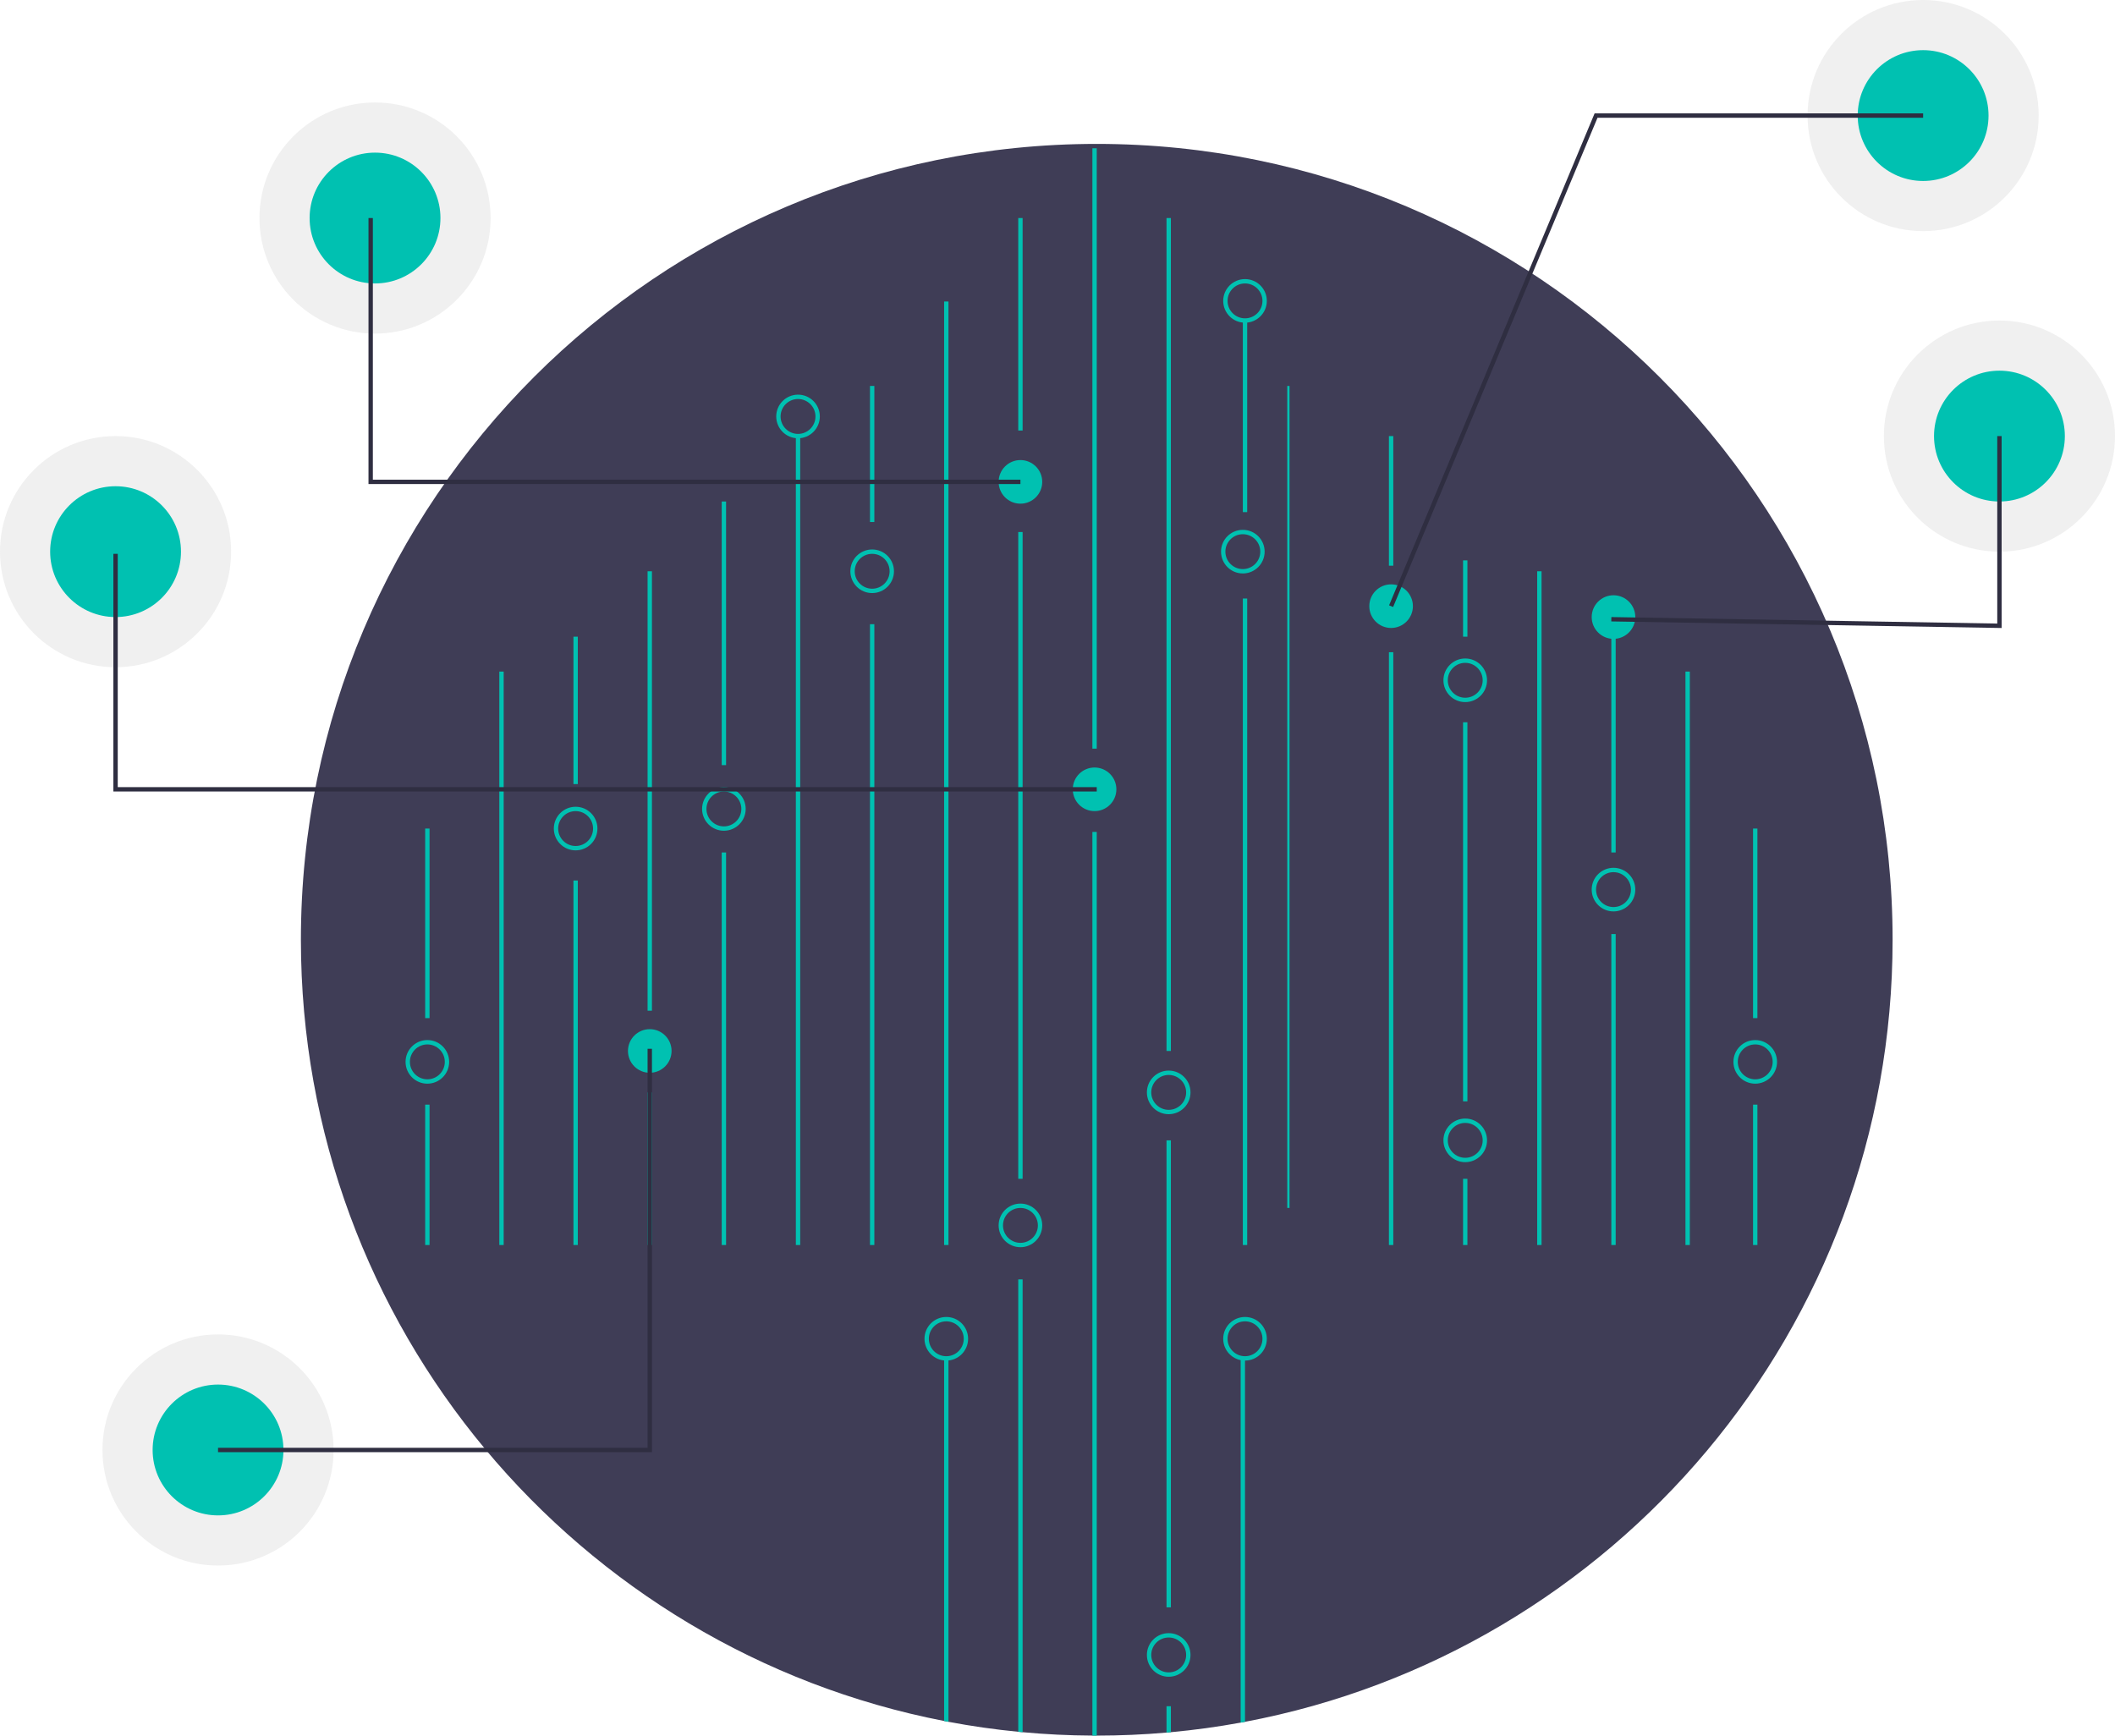
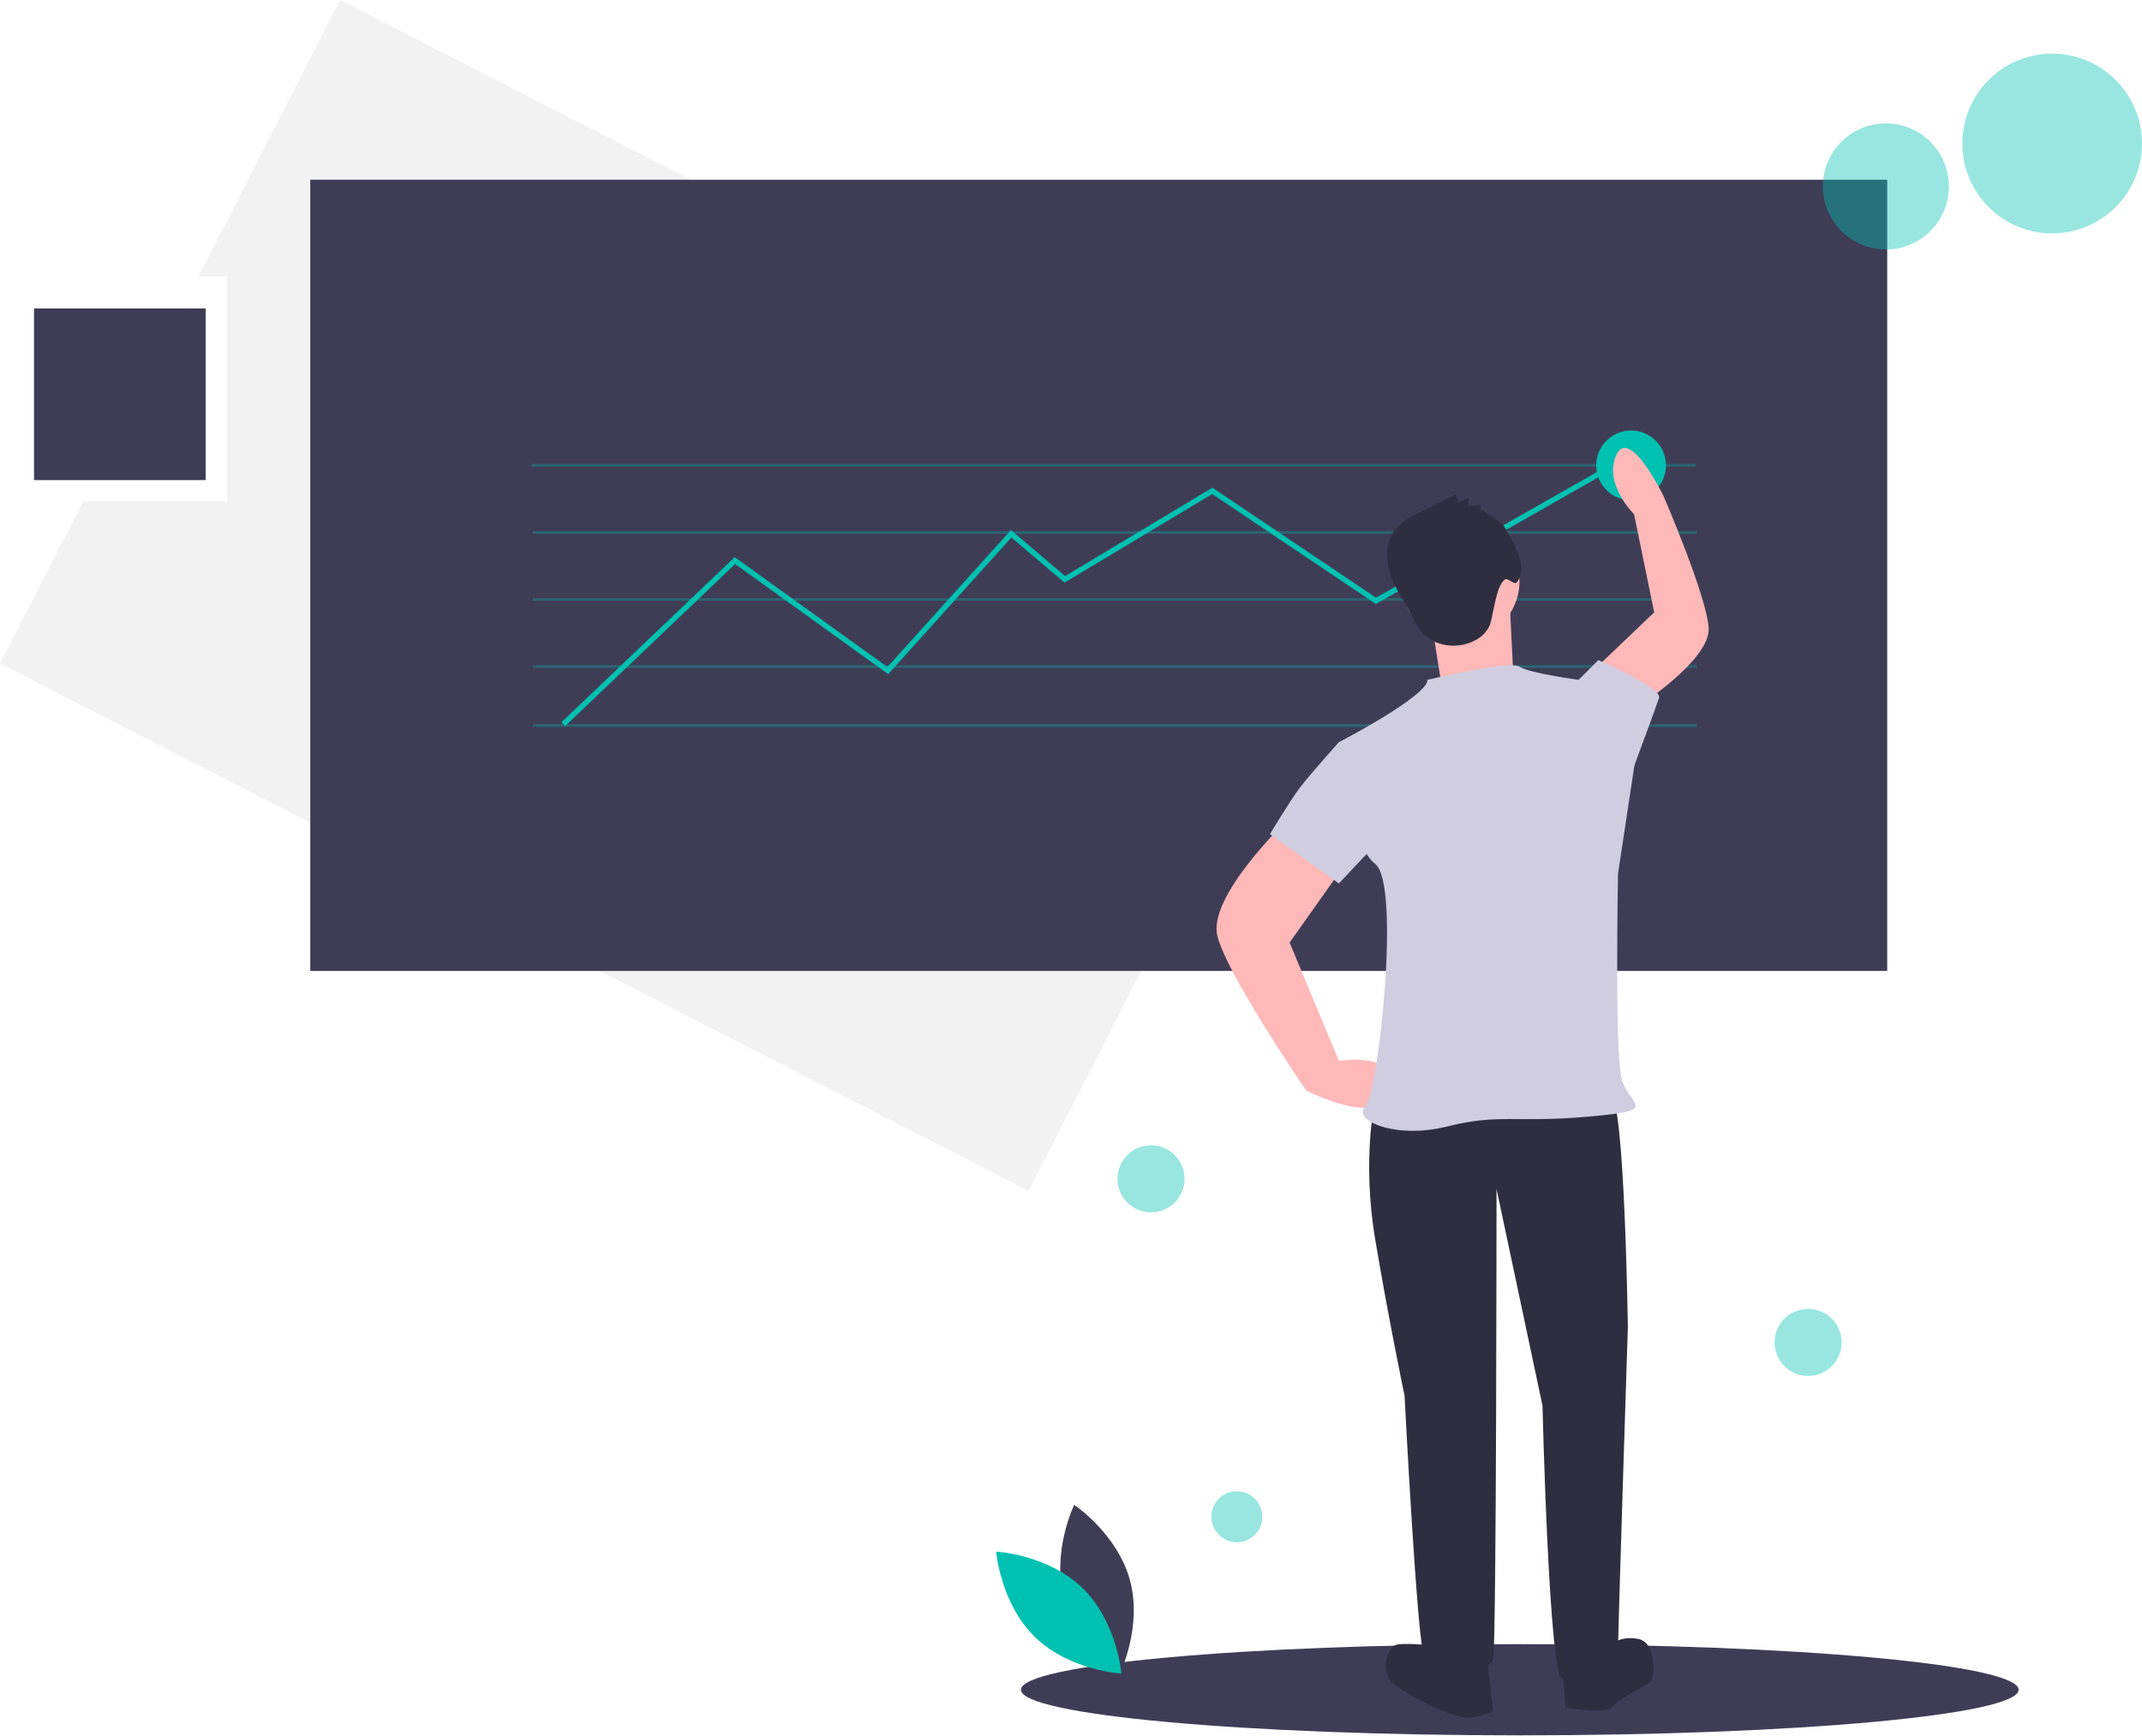
- <svg xmlns="http://www.w3.org/2000/svg" id="f4673761-b724-4a95-a095-d2125482816e" data-name="Layer 1" width="970" height="796" viewBox="0 0 970 796">
-   <circle cx="917" cy="200" r="53" fill="#ccc" opacity="0.3" />
-   <circle cx="917" cy="200" r="30" fill="#00c1b1" />
-   <circle cx="882" cy="53" r="53" fill="#ccc" opacity="0.3" />
-   <circle cx="882" cy="53" r="30" fill="#00c1b1" />
-   <circle cx="53" cy="253" r="53" fill="#ccc" opacity="0.3" />
-   <circle cx="53" cy="253" r="30" fill="#00c1b1" />
-   <circle cx="100" cy="665" r="53" fill="#ccc" opacity="0.3" />
-   <circle cx="100" cy="665" r="30" fill="#00c1b1" />
-   <circle cx="172" cy="100" r="53" fill="#ccc" opacity="0.3" />
-   <circle cx="172" cy="100" r="30" fill="#00c1b1" />
-   <path d="M983,483c0,178.34-127.91,326.81-297,358.67-.66.13-1.33.25-2,.37q-15.765,2.895-32,4.39c-.67.07-1.33.13-2,.18q-15.81,1.38-32,1.39c-.67,0-1.33,0-2-.01q-16.17-.075-32-1.56c-.67-.05-1.33-.12-2-.19q-16.215-1.575-32-4.57c-.67-.12-1.34-.25-2-.38C379.9,808.64,253,660.64,253,483c0-201.58,163.42-365,365-365S983,281.42,983,483Z" transform="translate(-115 -52)" fill="#3f3d56" />
-   <rect x="570" y="274.5" width="2" height="296.5" fill="#00c1b1" />
-   <rect x="570" y="147.402" width="2" height="87.472" fill="#00c1b1" />
-   <rect x="433" y="138.275" width="2" height="432.725" fill="#00c1b1" />
-   <rect x="467" y="100" width="2" height="97.457" fill="#00c1b1" />
-   <rect x="467" y="244" width="2" height="296.638" fill="#00c1b1" />
-   <path d="M584,638.75V846.43c-.67-.05-1.33-.12-2-.19V638.75Z" transform="translate(-115 -52)" fill="#00c1b1" />
-   <rect x="501" y="68" width="2" height="275.347" fill="#00c1b1" />
-   <path d="M618,433.52V848c-.67,0-1.33,0-2-.01V433.52Z" transform="translate(-115 -52)" fill="#00c1b1" />
-   <rect x="535" y="100" width="2" height="382" fill="#00c1b1" />
-   <rect x="535" y="523" width="2" height="214.173" fill="#00c1b1" />
-   <path d="M652,834.53v11.9c-.67.07-1.33.13-2,.18V834.53Z" transform="translate(-115 -52)" fill="#00c1b1" />
-   <path d="M686,675V841.67c-.66.13-1.33.25-2,.37V675Z" transform="translate(-115 -52)" fill="#00c1b1" />
-   <path d="M550,675V841.67c-.67-.12-1.34-.25-2-.38V675Z" transform="translate(-115 -52)" fill="#00c1b1" />
-   <rect x="399" y="177" width="2" height="62.41" fill="#00c1b1" />
-   <rect x="399" y="286.275" width="2" height="284.725" fill="#00c1b1" />
-   <rect x="365" y="200" width="2" height="371" fill="#00c1b1" />
-   <rect x="331" y="230" width="2" height="120.905" fill="#00c1b1" />
-   <rect x="331" y="390.968" width="2" height="180.032" fill="#00c1b1" />
-   <rect x="297" y="262" width="2" height="201.536" fill="#00c1b1" />
-   <rect x="297" y="501" width="2" height="70" fill="#00c1b1" />
-   <rect x="263" y="292" width="2" height="67.599" fill="#00c1b1" />
-   <rect x="263" y="403.819" width="2" height="167.181" fill="#00c1b1" />
-   <rect x="229" y="308" width="2" height="263" fill="#00c1b1" />
-   <rect x="195" y="380" width="2" height="86.937" fill="#00c1b1" />
-   <rect x="195" y="506.622" width="2" height="64.378" fill="#00c1b1" />
-   <rect x="590.375" y="177" width="1.037" height="377" fill="#00c1b1" />
-   <rect x="637" y="200" width="2" height="59.441" fill="#00c1b1" />
-   <rect x="637" y="299.126" width="2" height="271.874" fill="#00c1b1" />
-   <rect x="671" y="257" width="2" height="35" fill="#00c1b1" />
-   <rect x="671" y="331.252" width="2" height="173.858" fill="#00c1b1" />
-   <rect x="671" y="540.638" width="2" height="30.362" fill="#00c1b1" />
-   <rect x="705" y="262" width="2" height="309" fill="#00c1b1" />
-   <rect x="739" y="292" width="2" height="98.968" fill="#00c1b1" />
-   <rect x="739" y="428.386" width="2" height="142.614" fill="#00c1b1" />
-   <rect x="773" y="308" width="2" height="263" fill="#00c1b1" />
-   <path d="M549,676a10,10,0,1,1,10-10A10.012,10.012,0,0,1,549,676Zm0-18a8,8,0,1,0,8,8A8.009,8.009,0,0,0,549,658Z" transform="translate(-115 -52)" fill="#00c1b1" />
-   <path d="M583,624a10,10,0,1,1,10-10A10.012,10.012,0,0,1,583,624Zm0-18a8,8,0,1,0,8,8A8.009,8.009,0,0,0,583,606Z" transform="translate(-115 -52)" fill="#00c1b1" />
-   <path d="M686,676a10,10,0,1,1,10-10A10.012,10.012,0,0,1,686,676Zm0-18a8,8,0,1,0,8,8A8.009,8.009,0,0,0,686,658Z" transform="translate(-115 -52)" fill="#00c1b1" />
-   <path d="M651,801a10,10,0,1,0,10,10A10.016,10.016,0,0,0,651,801Zm0,18a8,8,0,1,1,8-8A8.011,8.011,0,0,1,651,819Z" transform="translate(-115 -52)" fill="#00c1b1" />
-   <path d="M651,563a10,10,0,1,1,10-10A10.012,10.012,0,0,1,651,563Zm0-18a8,8,0,1,0,8,8A8.009,8.009,0,0,0,651,545Z" transform="translate(-115 -52)" fill="#00c1b1" />
-   <path d="M617,424a10,10,0,1,1,10-10A10.011,10.011,0,0,1,617,424Z" transform="translate(-115 -52)" fill="#00c1b1" />
-   <path d="M685,315a10,10,0,1,1,10-10A10.011,10.011,0,0,1,685,315Zm0-18a8,8,0,1,0,8,8A8.009,8.009,0,0,0,685,297Z" transform="translate(-115 -52)" fill="#00c1b1" />
-   <path d="M447,433a10,10,0,1,1,10-10A10.011,10.011,0,0,1,447,433Zm0-18a8,8,0,1,0,8,8A8.009,8.009,0,0,0,447,415Z" transform="translate(-115 -52)" fill="#00c1b1" />
-   <path d="M379,442a10,10,0,1,1,10-10A10.011,10.011,0,0,1,379,442Zm0-18a8,8,0,1,0,8,8A8.009,8.009,0,0,0,379,424Z" transform="translate(-115 -52)" fill="#00c1b1" />
-   <path d="M413,544a10,10,0,1,1,10-10A10.011,10.011,0,0,1,413,544Z" transform="translate(-115 -52)" fill="#00c1b1" />
-   <path d="M686,200a10,10,0,1,1,10-10A10.011,10.011,0,0,1,686,200Zm0-18a8,8,0,1,0,8,8A8.009,8.009,0,0,0,686,182Z" transform="translate(-115 -52)" fill="#00c1b1" />
-   <path d="M515,324a10,10,0,1,1,10-10A10.011,10.011,0,0,1,515,324Zm0-18a8,8,0,1,0,8,8A8.009,8.009,0,0,0,515,306Z" transform="translate(-115 -52)" fill="#00c1b1" />
-   <path d="M481,253a10,10,0,1,1,10-10A10.011,10.011,0,0,1,481,253Zm0-18a8,8,0,1,0,8,8A8.009,8.009,0,0,0,481,235Z" transform="translate(-115 -52)" fill="#00c1b1" />
-   <path d="M311,549a10,10,0,1,1,10-10A10.012,10.012,0,0,1,311,549Zm0-18a8,8,0,1,0,8,8A8.009,8.009,0,0,0,311,531Z" transform="translate(-115 -52)" fill="#00c1b1" />
-   <rect x="804" y="380" width="2" height="86.937" fill="#00c1b1" />
-   <rect x="804" y="506.622" width="2" height="64.378" fill="#00c1b1" />
-   <path d="M920,549a10,10,0,1,1,10-10A10.012,10.012,0,0,1,920,549Zm0-18a8,8,0,1,0,8,8A8.009,8.009,0,0,0,920,531Z" transform="translate(-115 -52)" fill="#00c1b1" />
-   <path d="M855,470a10,10,0,1,1,10-10A10.011,10.011,0,0,1,855,470Zm0-18a8,8,0,1,0,8,8A8.009,8.009,0,0,0,855,452Z" transform="translate(-115 -52)" fill="#00c1b1" />
-   <path d="M787,585a10,10,0,1,1,10-10A10.012,10.012,0,0,1,787,585Zm0-18a8,8,0,1,0,8,8A8.009,8.009,0,0,0,787,567Z" transform="translate(-115 -52)" fill="#00c1b1" />
-   <path d="M583,283a10,10,0,1,1,10-10A10.011,10.011,0,0,1,583,283Z" transform="translate(-115 -52)" fill="#00c1b1" />
-   <path d="M787,374a10,10,0,1,1,10-10A10.011,10.011,0,0,1,787,374Zm0-18a8,8,0,1,0,8,8A8.009,8.009,0,0,0,787,356Z" transform="translate(-115 -52)" fill="#00c1b1" />
-   <path d="M855,345a10,10,0,1,1,10-10A10.011,10.011,0,0,1,855,345Z" transform="translate(-115 -52)" fill="#00c1b1" />
-   <path d="M753,340a10,10,0,1,1,10-10A10.011,10.011,0,0,1,753,340Z" transform="translate(-115 -52)" fill="#00c1b1" />
-   <polygon points="918 288.017 738.983 285 739.017 283 916 285.983 916 200 918 200 918 288.017" fill="#2f2e41" />
-   <polygon points="638.923 278.386 637.077 277.614 731.334 52 882 52 882 54 732.666 54 638.923 278.386" fill="#2f2e41" />
-   <polygon points="503 363 52 363 52 254 54 254 54 361 503 361 503 363" fill="#2f2e41" />
-   <polygon points="468 222 169 222 169 100 171 100 171 220 468 220 468 222" fill="#2f2e41" />
-   <polygon points="299 666 100 666 100 664 297 664 297 481 299 481 299 666" fill="#2f2e41" />
+ <svg xmlns="http://www.w3.org/2000/svg" id="bca70d0a-57dd-451b-a82c-bb6927f27458" data-name="Layer 1" width="798.681" height="647.009" viewBox="0 0 798.681 647.009">
+   <polygon points="126.832 0 74.02 103.009 84.681 103.009 84.681 187.009 30.953 187.009 0 247.381 383.53 444.017 510.363 196.636 126.832 0" fill="#f2f2f2" />
+   <rect x="115.681" y="67.009" width="588" height="295" fill="#3f3d56" />
+   <rect x="198.181" y="173.009" width="434" height="1" fill="#00c1b1" opacity="0.3" />
+   <rect x="198.681" y="198.009" width="434" height="1" fill="#00c1b1" opacity="0.3" />
+   <rect x="198.681" y="248.009" width="434" height="1" fill="#00c1b1" opacity="0.3" />
+   <rect x="198.681" y="270.009" width="434" height="1" fill="#00c1b1" opacity="0.3" />
+   <rect x="198.681" y="223.009" width="434" height="1" fill="#00c1b1" opacity="0.3" />
+   <ellipse cx="566.681" cy="630.009" rx="186" ry="17" fill="#3f3d56" />
+   <polygon points="210.722 270.733 209.342 269.285 273.943 207.712 330.889 248.674 376.94 197.618 397.133 214.782 452.062 181.824 513.076 222.833 608.837 168.364 609.825 170.102 512.988 225.184 452.002 184.193 396.931 217.235 377.124 200.399 331.175 251.343 274.121 210.305 210.722 270.733" fill="#00c1b1" />
+   <path d="M597.416,722.342c4.7,17.374,20.798,28.134,20.798,28.134s8.478-17.409,3.778-34.782-20.798-28.134-20.798-28.134S592.716,704.968,597.416,722.342Z" transform="translate(-200.6594 -126.4957)" fill="#3f3d56" />
+   <path d="M604.322,718.608c12.897,12.554,14.472,31.854,14.472,31.854s-19.335-1.056-32.231-13.61-14.472-31.854-14.472-31.854S591.426,706.054,604.322,718.608Z" transform="translate(-200.6594 -126.4957)" fill="#00c1b1" />
+   <circle cx="765.181" cy="53.509" r="33.5" fill="#00c1b1" opacity="0.4" />
+   <circle cx="703.181" cy="69.509" r="23.5" fill="#00c1b1" opacity="0.4" />
+   <circle cx="674.181" cy="500.509" r="12.5" fill="#00c1b1" opacity="0.4" />
+   <circle cx="461.181" cy="565.509" r="9.5" fill="#00c1b1" opacity="0.4" />
+   <circle cx="429.181" cy="439.509" r="12.5" fill="#00c1b1" opacity="0.4" />
+   <circle cx="608.181" cy="173.509" r="13" fill="#00c1b1" />
+   <path d="M724.373,535.47l-11.021,1.224s-4.898,22.041,0,51.429,11.021,58.776,11.021,58.776,4.898,95.511,7.347,96.736,24.49,8.572,25.715,1.224,1.224-175.104,1.224-175.104l17.143,80.817s2.449,101.634,7.347,101.634,20.817-1.224,20.817-9.796,3.674-121.226,3.674-121.226-1.224-83.266-6.123-85.715S724.373,535.47,724.373,535.47Z" transform="translate(-200.6594 -126.4957)" fill="#2f2e41" />
+   <path d="M734.169,739.962s-11.021-1.224-13.47,0-6.122,9.796,0,14.694,22.041,12.245,26.939,12.245a25.331,25.331,0,0,0,9.796-2.449l-2.449-20.817Z" transform="translate(-200.6594 -126.4957)" fill="#2f2e41" />
+   <path d="M783.149,746.084l1.224,17.143s15.919,2.449,17.143,0,13.47-8.572,14.694-9.796,2.449-14.694-4.898-15.919-9.796,2.449-9.796,2.449Z" transform="translate(-200.6594 -126.4957)" fill="#2f2e41" />
+   <path d="M680.291,432.612s-29.388,28.164-25.715,42.858S687.638,533.021,687.638,533.021s28.164,14.694,31.837,0-19.592-11.021-19.592-11.021l-18.368-44.082,20.817-29.388Z" transform="translate(-200.6594 -126.4957)" fill="#ffb8b8" />
+   <path d="M811.605,389.765s26.771-17.216,26.152-29.043-16.758-49.12-16.758-49.12-12.625-26.249-17.645-15.522,6.597,22.147,6.597,22.147l7.497,36.582-20.376,19.439Z" transform="translate(-200.6594 -126.4957)" fill="#ffb8b8" />
+   <circle cx="544.53" cy="216.728" r="22.041" fill="#ffb8b8" />
+   <path d="M734.169,356.693l3.674,23.266,26.939-4.898s-1.224-23.266-1.224-25.715S734.169,356.693,734.169,356.693Z" transform="translate(-200.6594 -126.4957)" fill="#ffb8b8" />
+   <path d="M732.945,379.958s30.613-7.347,34.286-4.898,22.041,4.898,22.041,4.898l20.817,31.837-6.122,40.409s-1.225,64.899,1.224,75.919,15.919,12.245-12.245,14.694-33.062-1.224-52.654,3.674-35.511-2.449-30.613-7.347,13.47-83.266,3.674-90.613-13.47-45.307-13.47-45.307S732.945,386.081,732.945,379.958Z" transform="translate(-200.6594 -126.4957)" fill="#d0cde1" />
+   <path d="M785.598,383.632l3.674-3.674,7.347-7.347s23.878,10.408,22.653,14.082-9.184,25.102-9.184,25.102l-11.021,3.674Z" transform="translate(-200.6594 -126.4957)" fill="#d0cde1" />
+   <path d="M714.577,405.673l-14.694-2.449s-11.021,12.245-14.694,17.143-11.021,17.143-11.021,17.143l25.715,18.368,19.592-20.817Z" transform="translate(-200.6594 -126.4957)" fill="#d0cde1" />
+   <path d="M752.882,316.52l-.226-1.766a13.88,13.88,0,0,0-4.411.693,7.247,7.247,0,0,1,.272-3.173,14.108,14.108,0,0,0-4.083,1.775l-.89-3.222-12.241,6.033c-4.394,2.166-9.027,4.545-11.539,8.751-2.8,4.689-2.313,10.715-.399,15.83s5.095,9.641,7.645,14.471a36.154,36.154,0,0,0,3.474,5.913c4.621,5.76,13.615,6.924,20.129,3.447a11.649,11.649,0,0,0,5.578-5.74,37.302,37.302,0,0,0,1.114-4.753c.806-3.292,1.741-10.086,4.415-12.168,1.176-.916,3.509,2.121,4.484.993,2.505-2.9,1.98-7.371.424-10.874a79.34,79.34,0,0,0-5.223-10.188C760.564,321.23,752.855,316.309,752.882,316.52Z" transform="translate(-200.6594 -126.4957)" fill="#2f2e41" />
+   <rect x="12.681" y="115.009" width="64" height="64" fill="#3f3d56" />
</svg>
